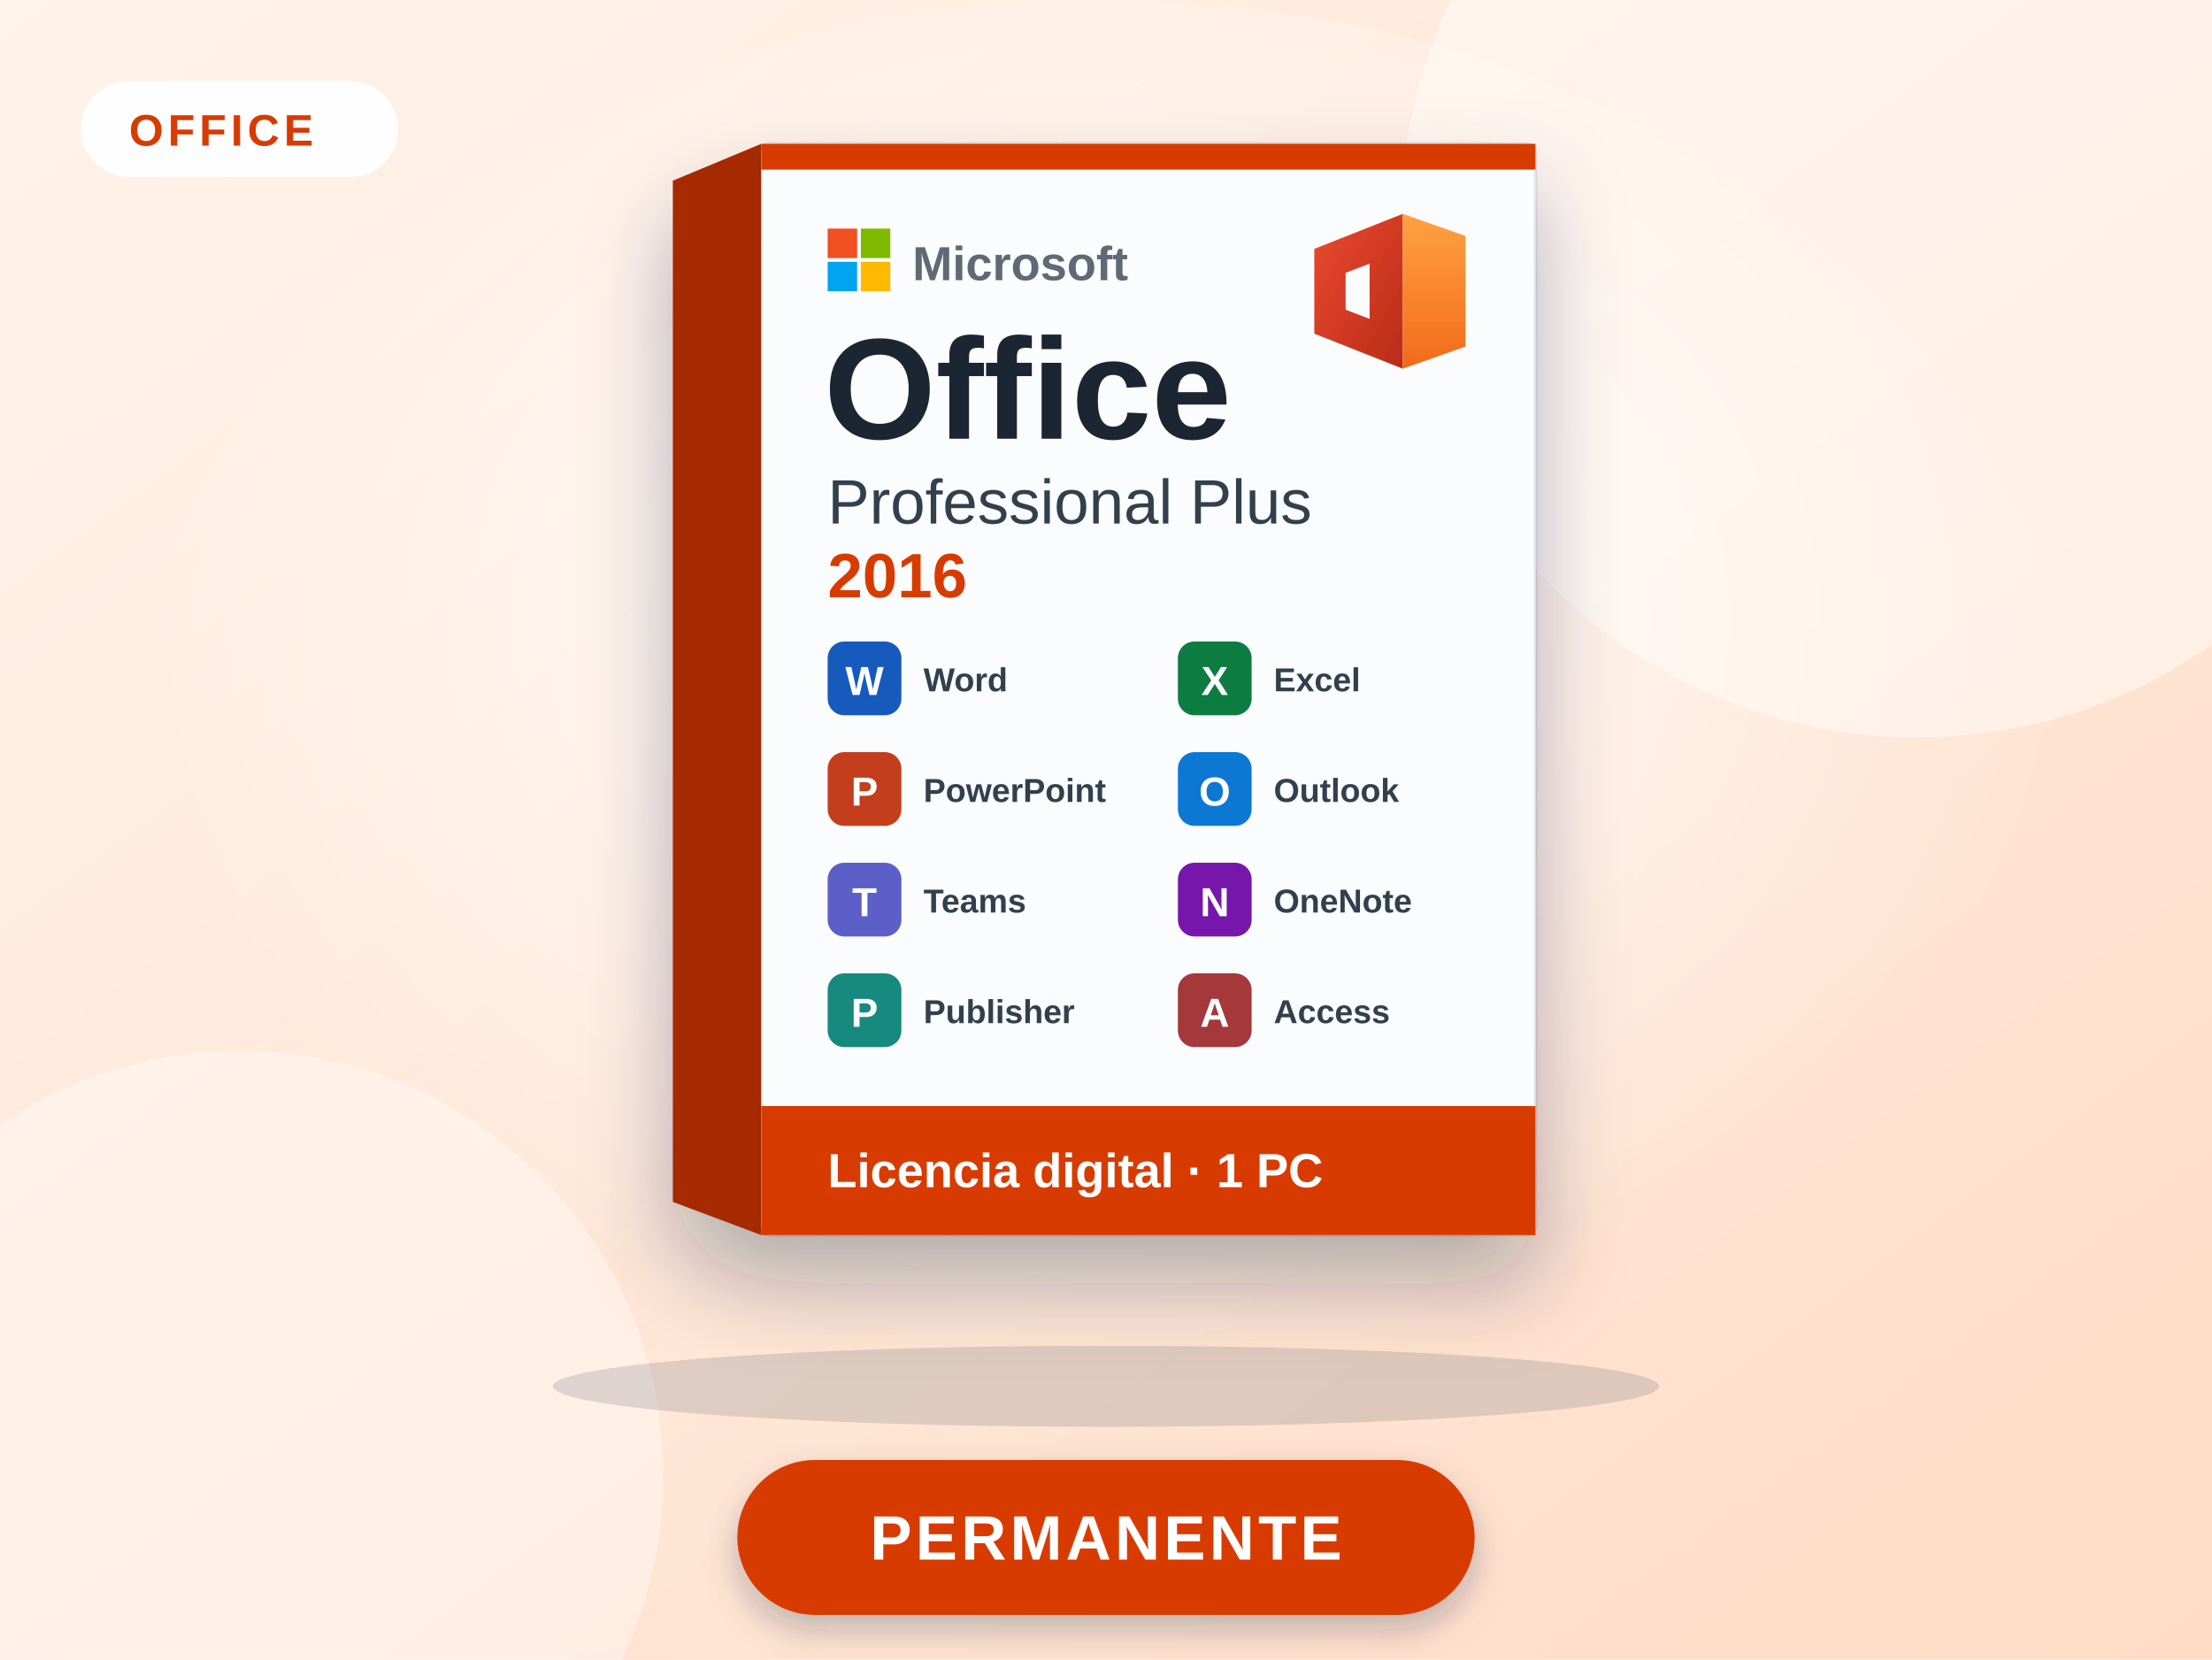
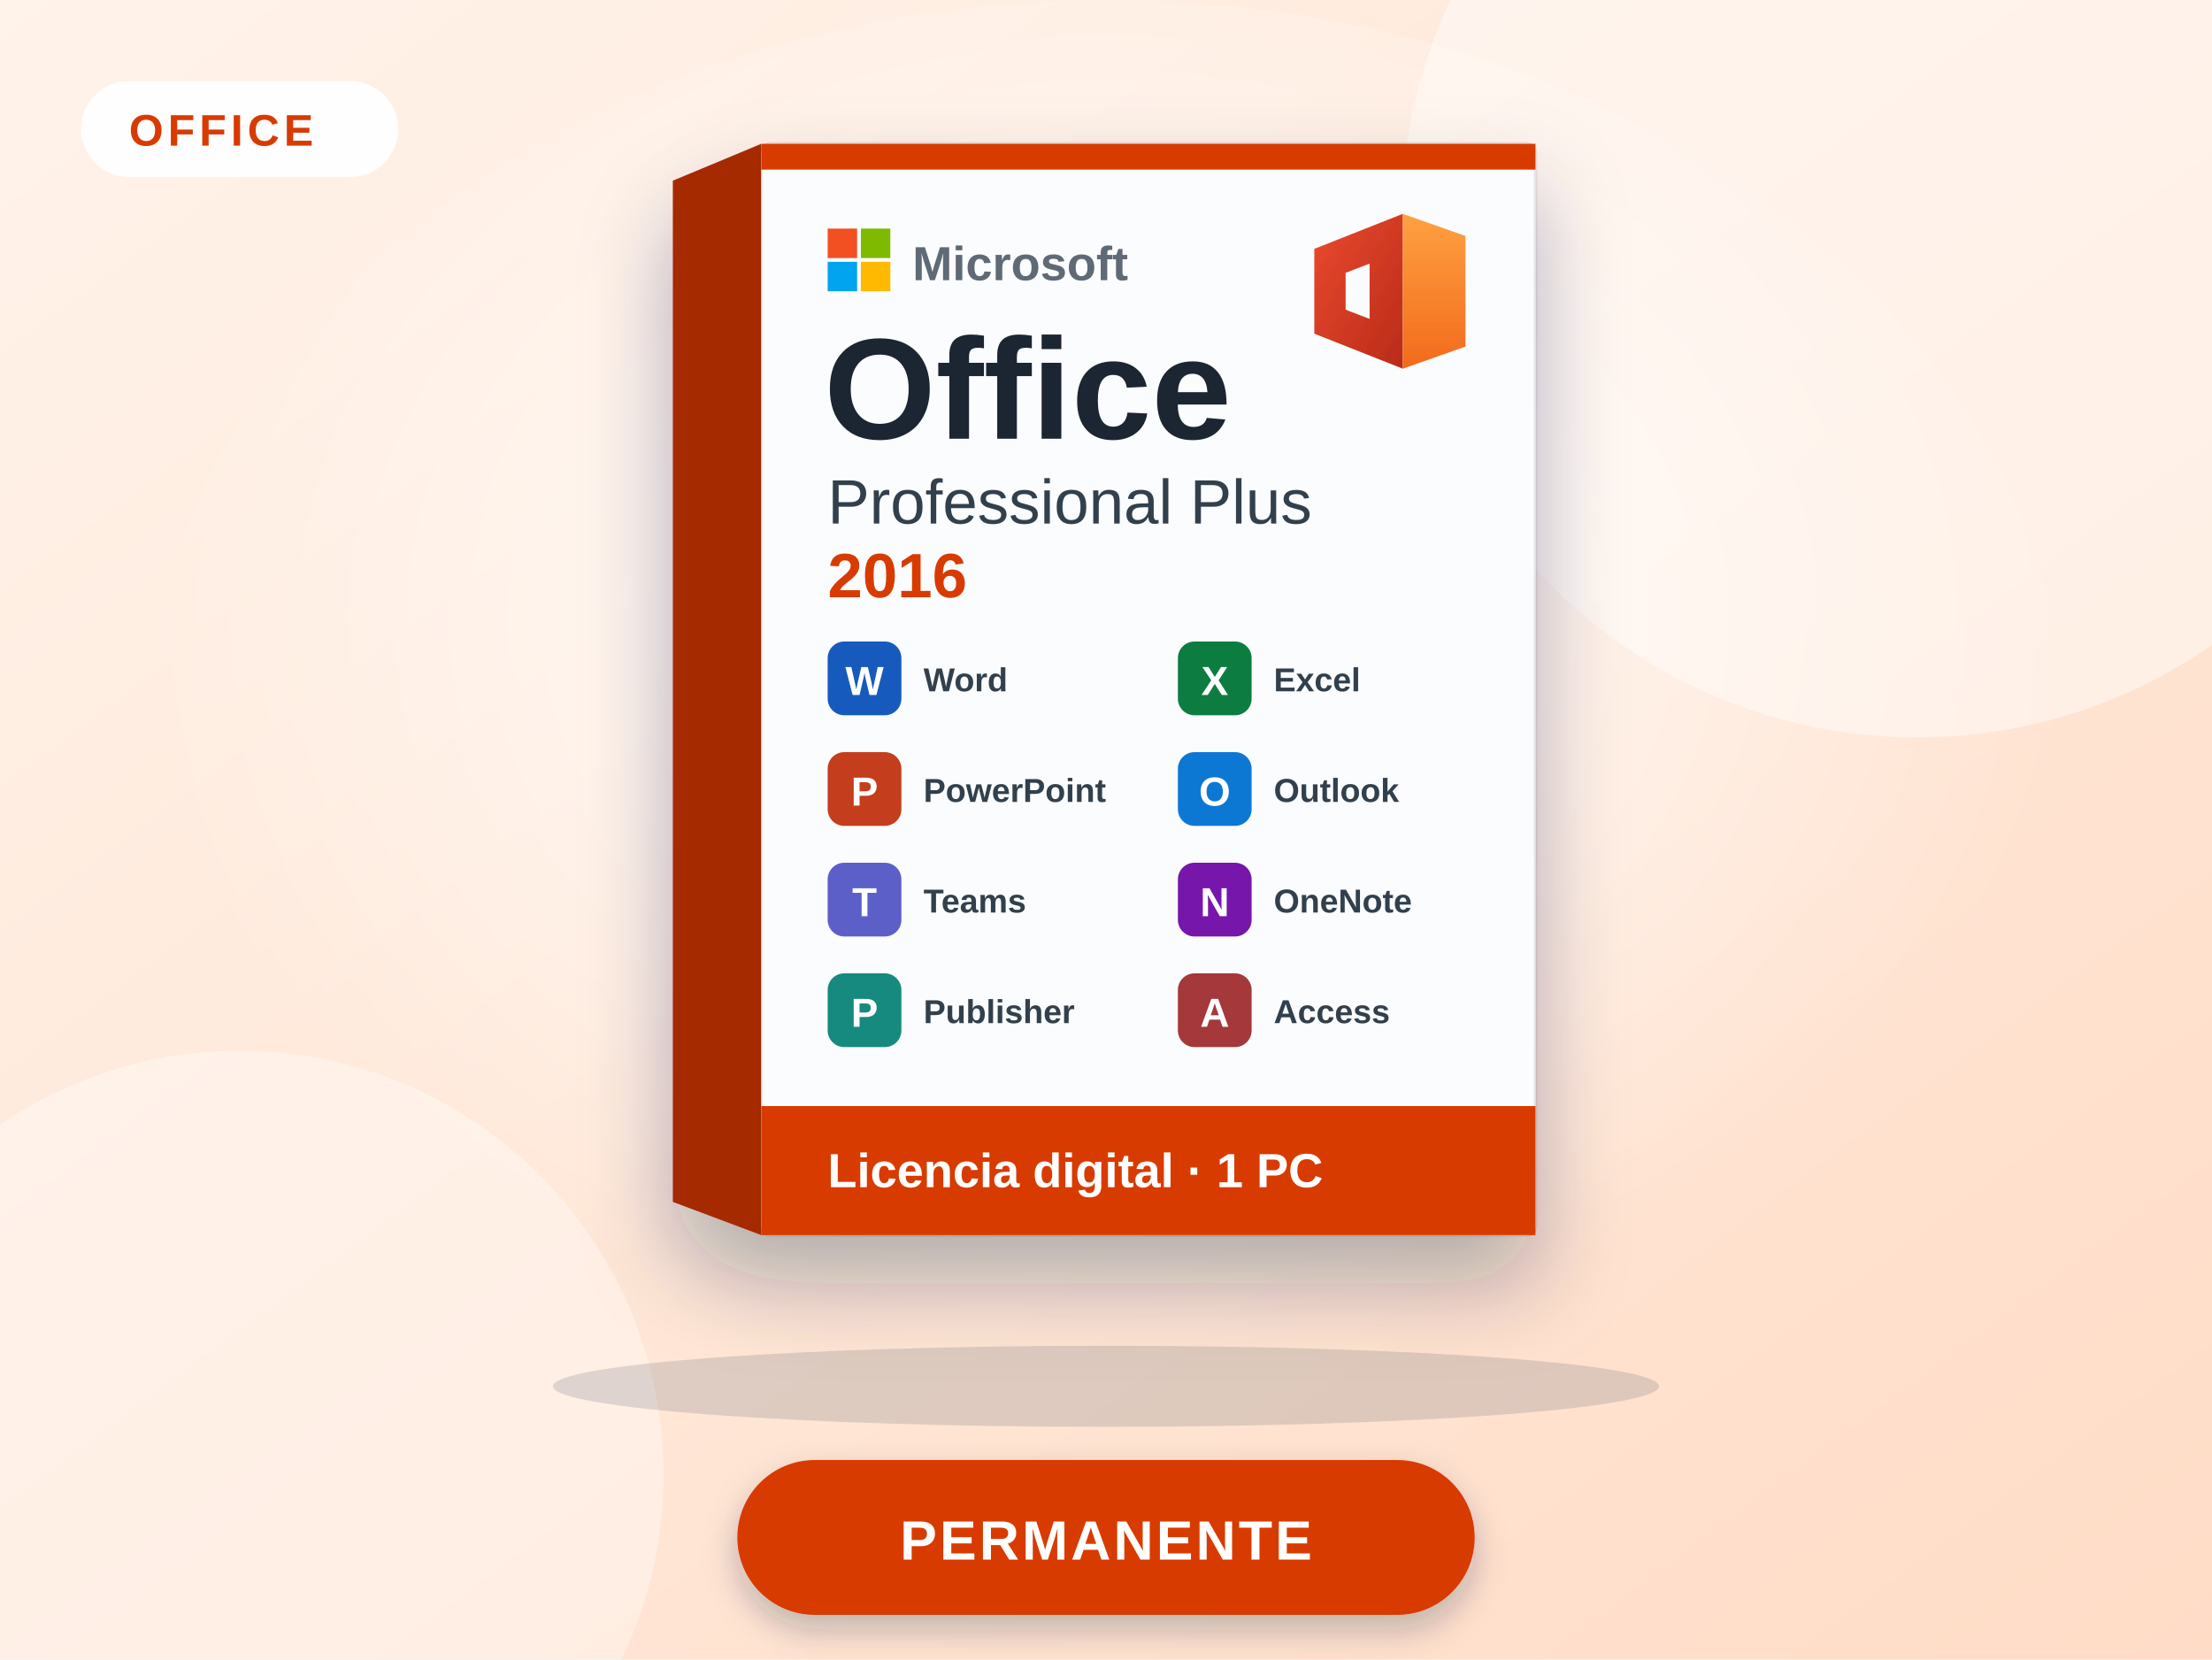
<svg xmlns="http://www.w3.org/2000/svg" viewBox="0 0 1200 900" role="img" aria-label="OFFICE PERMANENTE">
  <defs>
    <linearGradient id="bg" x1="0" y1="0" x2="1" y2="1">
      <stop offset="0" stop-color="#fff3ea" />
      <stop offset="1" stop-color="#ffdcc6" />
    </linearGradient>
    <radialGradient id="gl" cx=".5" cy=".42" r=".5">
      <stop offset="0" stop-color="#ffffff" stop-opacity="0.9" />
      <stop offset="1" stop-color="#ffffff" stop-opacity="0" />
    </radialGradient>
    <filter id="sh" x="-30%" y="-20%" width="160%" height="160%">
      <feDropShadow dx="0" dy="26" stdDeviation="24" flood-color="#0b2540" flood-opacity="0.3" />
    </filter>
    <filter id="ms" x="-30%" y="-30%" width="160%" height="180%">
      <feDropShadow dx="0" dy="8" stdDeviation="9" flood-color="#0b2540" flood-opacity="0.25" />
    </filter>
  </defs>
  <rect width="1200" height="900" fill="url(#bg)" />
  <circle cx="1040" cy="120" r="280" fill="#ffffff" opacity="0.45" />
  <circle cx="130" cy="800" r="230" fill="#ffffff" opacity="0.35" />
  <ellipse cx="600" cy="400" rx="520" ry="400" fill="url(#gl)" />
  <ellipse cx="600" cy="752" rx="300" ry="22" fill="#0b2540" opacity="0.14" />
  <g filter="url(#sh)">
    <path d="M413 78 L365 98 V652 L413 670Z" fill="#a52c00" />
    <rect x="413" y="78" width="420" height="592" rx="5" fill="#fbfcfd" />
    <path d="M413 78 H833 L583 670 H413Z" fill="#fff" opacity=".10" />
    <rect x="413" y="78" width="420" height="592" rx="5" fill="none" stroke="#0b2540" stroke-opacity="0.08" stroke-width="2" />
    <rect x="413" y="78" width="420" height="14" fill="#D83B01" />
    <g>
      <rect x="449" y="124" width="15.98" height="15.98" fill="#f25022" />
      <rect x="467.02" y="124" width="15.98" height="15.98" fill="#7fba00" />
      <rect x="449" y="142.02" width="15.98" height="15.98" fill="#00a4ef" />
      <rect x="467.02" y="142.02" width="15.98" height="15.98" fill="#ffb900" />
    </g>
    <text x="495" y="152" font-size="26" font-weight="600" fill="#5e6b76" font-family="Segoe UI, Helvetica Neue, Arial, sans-serif">Microsoft</text>
    <text x="447" y="238" font-size="78" font-weight="800" fill="#1c2630" font-family="Segoe UI, Helvetica Neue, Arial, sans-serif">Office</text>
    <text x="449" y="284" font-size="34" font-weight="400" fill="#33414d" font-family="Segoe UI, Helvetica Neue, Arial, sans-serif">Professional Plus</text>
    <text x="449" y="324" font-size="34" font-weight="700" fill="#D83B01" font-family="Segoe UI, Helvetica Neue, Arial, sans-serif">2016</text>
    <rect x="449" y="348" width="40" height="40" rx="9" fill="#185ABD" />
    <text x="469" y="377" text-anchor="middle" font-size="22" font-weight="800" fill="#fff" font-family="Segoe UI, Helvetica Neue, Arial, sans-serif">W</text>
    <text x="501" y="375" font-size="18" font-weight="600" fill="#33414d" font-family="Segoe UI, Helvetica Neue, Arial, sans-serif">Word</text>
    <rect x="639" y="348" width="40" height="40" rx="9" fill="#107C41" />
    <text x="659" y="377" text-anchor="middle" font-size="22" font-weight="800" fill="#fff" font-family="Segoe UI, Helvetica Neue, Arial, sans-serif">X</text>
    <text x="691" y="375" font-size="18" font-weight="600" fill="#33414d" font-family="Segoe UI, Helvetica Neue, Arial, sans-serif">Excel</text>
    <rect x="449" y="408" width="40" height="40" rx="9" fill="#C43E1C" />
    <text x="469" y="437" text-anchor="middle" font-size="22" font-weight="800" fill="#fff" font-family="Segoe UI, Helvetica Neue, Arial, sans-serif">P</text>
    <text x="501" y="435" font-size="18" font-weight="600" fill="#33414d" font-family="Segoe UI, Helvetica Neue, Arial, sans-serif">PowerPoint</text>
    <rect x="639" y="408" width="40" height="40" rx="9" fill="#0F78D4" />
    <text x="659" y="437" text-anchor="middle" font-size="22" font-weight="800" fill="#fff" font-family="Segoe UI, Helvetica Neue, Arial, sans-serif">O</text>
    <text x="691" y="435" font-size="18" font-weight="600" fill="#33414d" font-family="Segoe UI, Helvetica Neue, Arial, sans-serif">Outlook</text>
    <rect x="449" y="468" width="40" height="40" rx="9" fill="#5B5FC7" />
    <text x="469" y="497" text-anchor="middle" font-size="22" font-weight="800" fill="#fff" font-family="Segoe UI, Helvetica Neue, Arial, sans-serif">T</text>
    <text x="501" y="495" font-size="18" font-weight="600" fill="#33414d" font-family="Segoe UI, Helvetica Neue, Arial, sans-serif">Teams</text>
    <rect x="639" y="468" width="40" height="40" rx="9" fill="#7719AA" />
    <text x="659" y="497" text-anchor="middle" font-size="22" font-weight="800" fill="#fff" font-family="Segoe UI, Helvetica Neue, Arial, sans-serif">N</text>
    <text x="691" y="495" font-size="18" font-weight="600" fill="#33414d" font-family="Segoe UI, Helvetica Neue, Arial, sans-serif">OneNote</text>
    <rect x="449" y="528" width="40" height="40" rx="9" fill="#168A7E" />
    <text x="469" y="557" text-anchor="middle" font-size="22" font-weight="800" fill="#fff" font-family="Segoe UI, Helvetica Neue, Arial, sans-serif">P</text>
    <text x="501" y="555" font-size="18" font-weight="600" fill="#33414d" font-family="Segoe UI, Helvetica Neue, Arial, sans-serif">Publisher</text>
    <rect x="639" y="528" width="40" height="40" rx="9" fill="#A4373A" />
    <text x="659" y="557" text-anchor="middle" font-size="22" font-weight="800" fill="#fff" font-family="Segoe UI, Helvetica Neue, Arial, sans-serif">A</text>
    <text x="691" y="555" font-size="18" font-weight="600" fill="#33414d" font-family="Segoe UI, Helvetica Neue, Arial, sans-serif">Access</text>
    <g transform="translate(705 108) scale(1)">
      <defs>
        <linearGradient id="o1b2016" x1="0" y1="0" x2="1" y2="1">
          <stop offset="0" stop-color="#ea4a2f" />
          <stop offset="1" stop-color="#b92b18" />
        </linearGradient>
        <linearGradient id="o2b2016" x1="0" y1="0" x2="0" y2="1">
          <stop offset="0" stop-color="#ffa142" />
          <stop offset="1" stop-color="#f26a1b" />
        </linearGradient>
      </defs>
      <path fill-rule="evenodd" fill="url(#o1b2016)" d="M8 27 L56 8 V92 L8 73 Z M25 40 V60 L38 65 V35 Z" />
      <path fill="url(#o2b2016)" d="M56 8 L90 20 V80 L56 92 Z" />
    </g>
    <rect x="413" y="600" width="420" height="70" fill="#D83B01" />
    <text x="449" y="644" font-size="26" font-weight="700" fill="#fff" font-family="Segoe UI, Helvetica Neue, Arial, sans-serif">Licencia digital · 1 PC</text>
  </g>
  <g font-family="Segoe UI, Helvetica Neue, Arial, sans-serif" font-weight="800">
    <rect x="44" y="44" rx="26" width="172" height="52" fill="#ffffff" opacity="0.95" />
    <text x="70" y="79" font-size="24" letter-spacing="2.4" fill="#D83B01">OFFICE</text>
    <rect x="400" y="792" rx="42" width="400" height="84" fill="#D83B01" filter="url(#ms)" />
-     <text x="600" y="846" text-anchor="middle" font-size="34" letter-spacing="2" fill="#fff">PERMANENTE</text>
+     <text x="600" y="846" text-anchor="middle" font-size="30" letter-spacing="1.5" fill="#fff">PERMANENTE</text>
  </g>
</svg>
